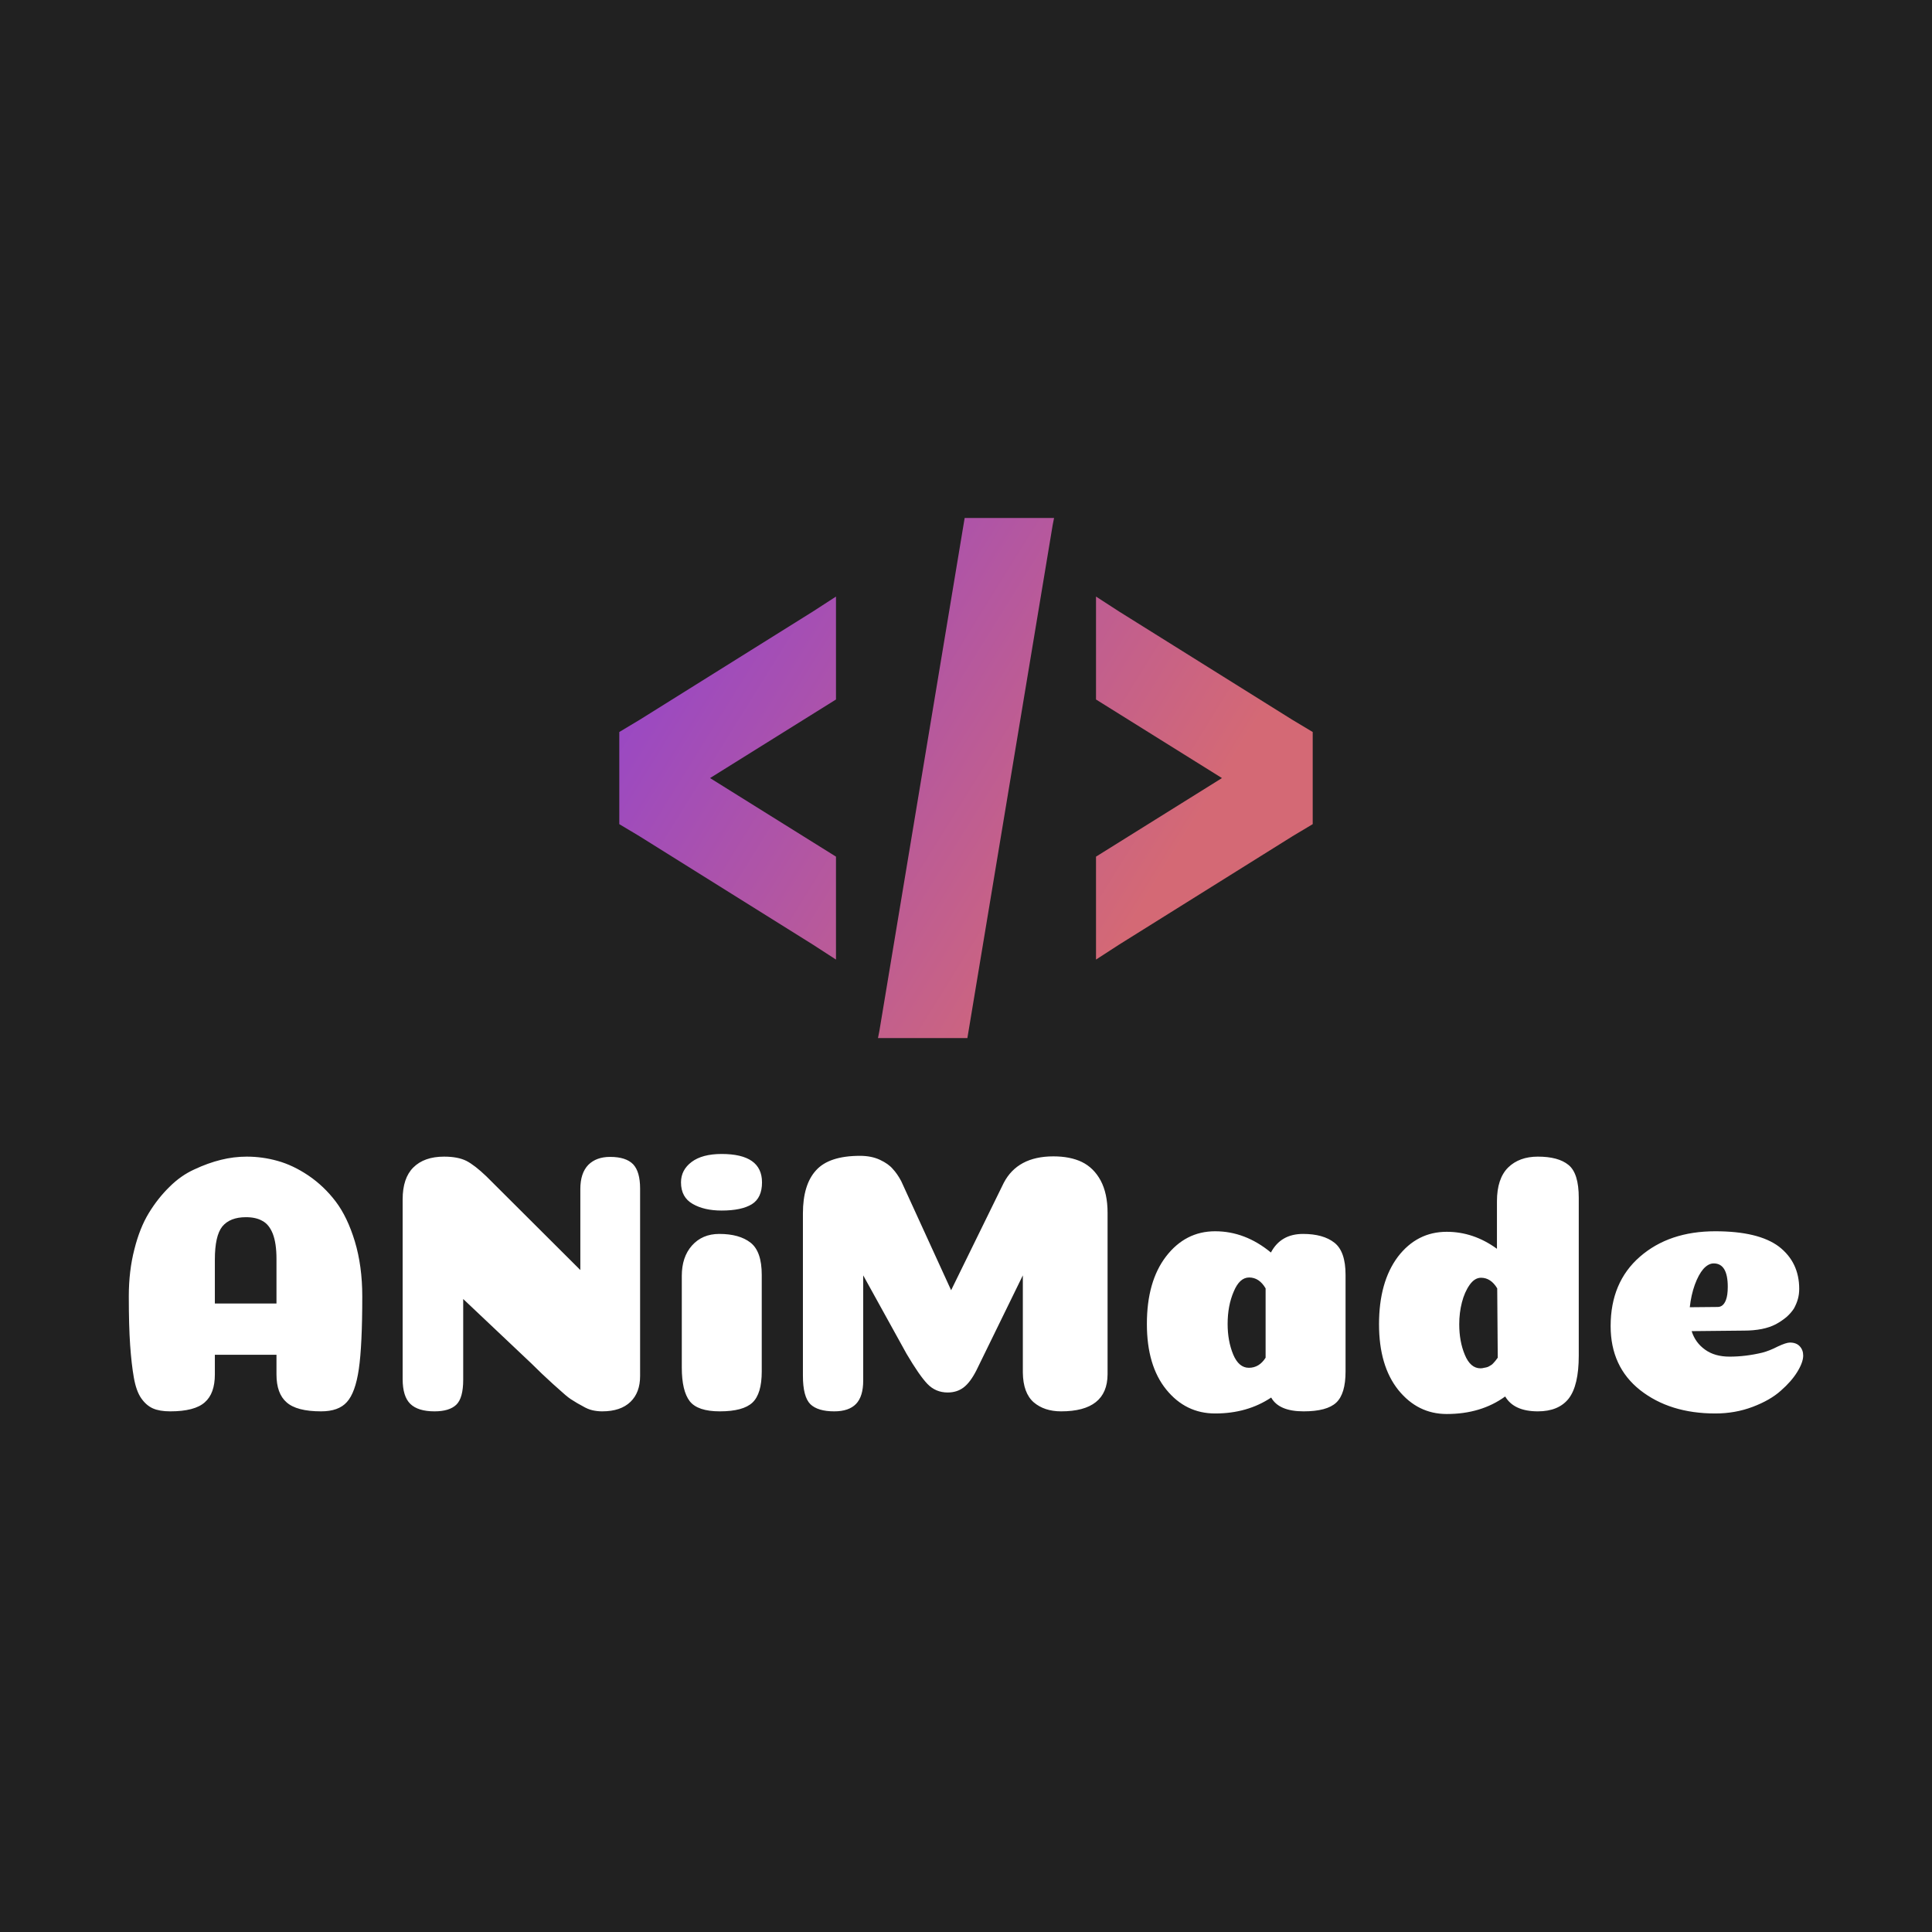
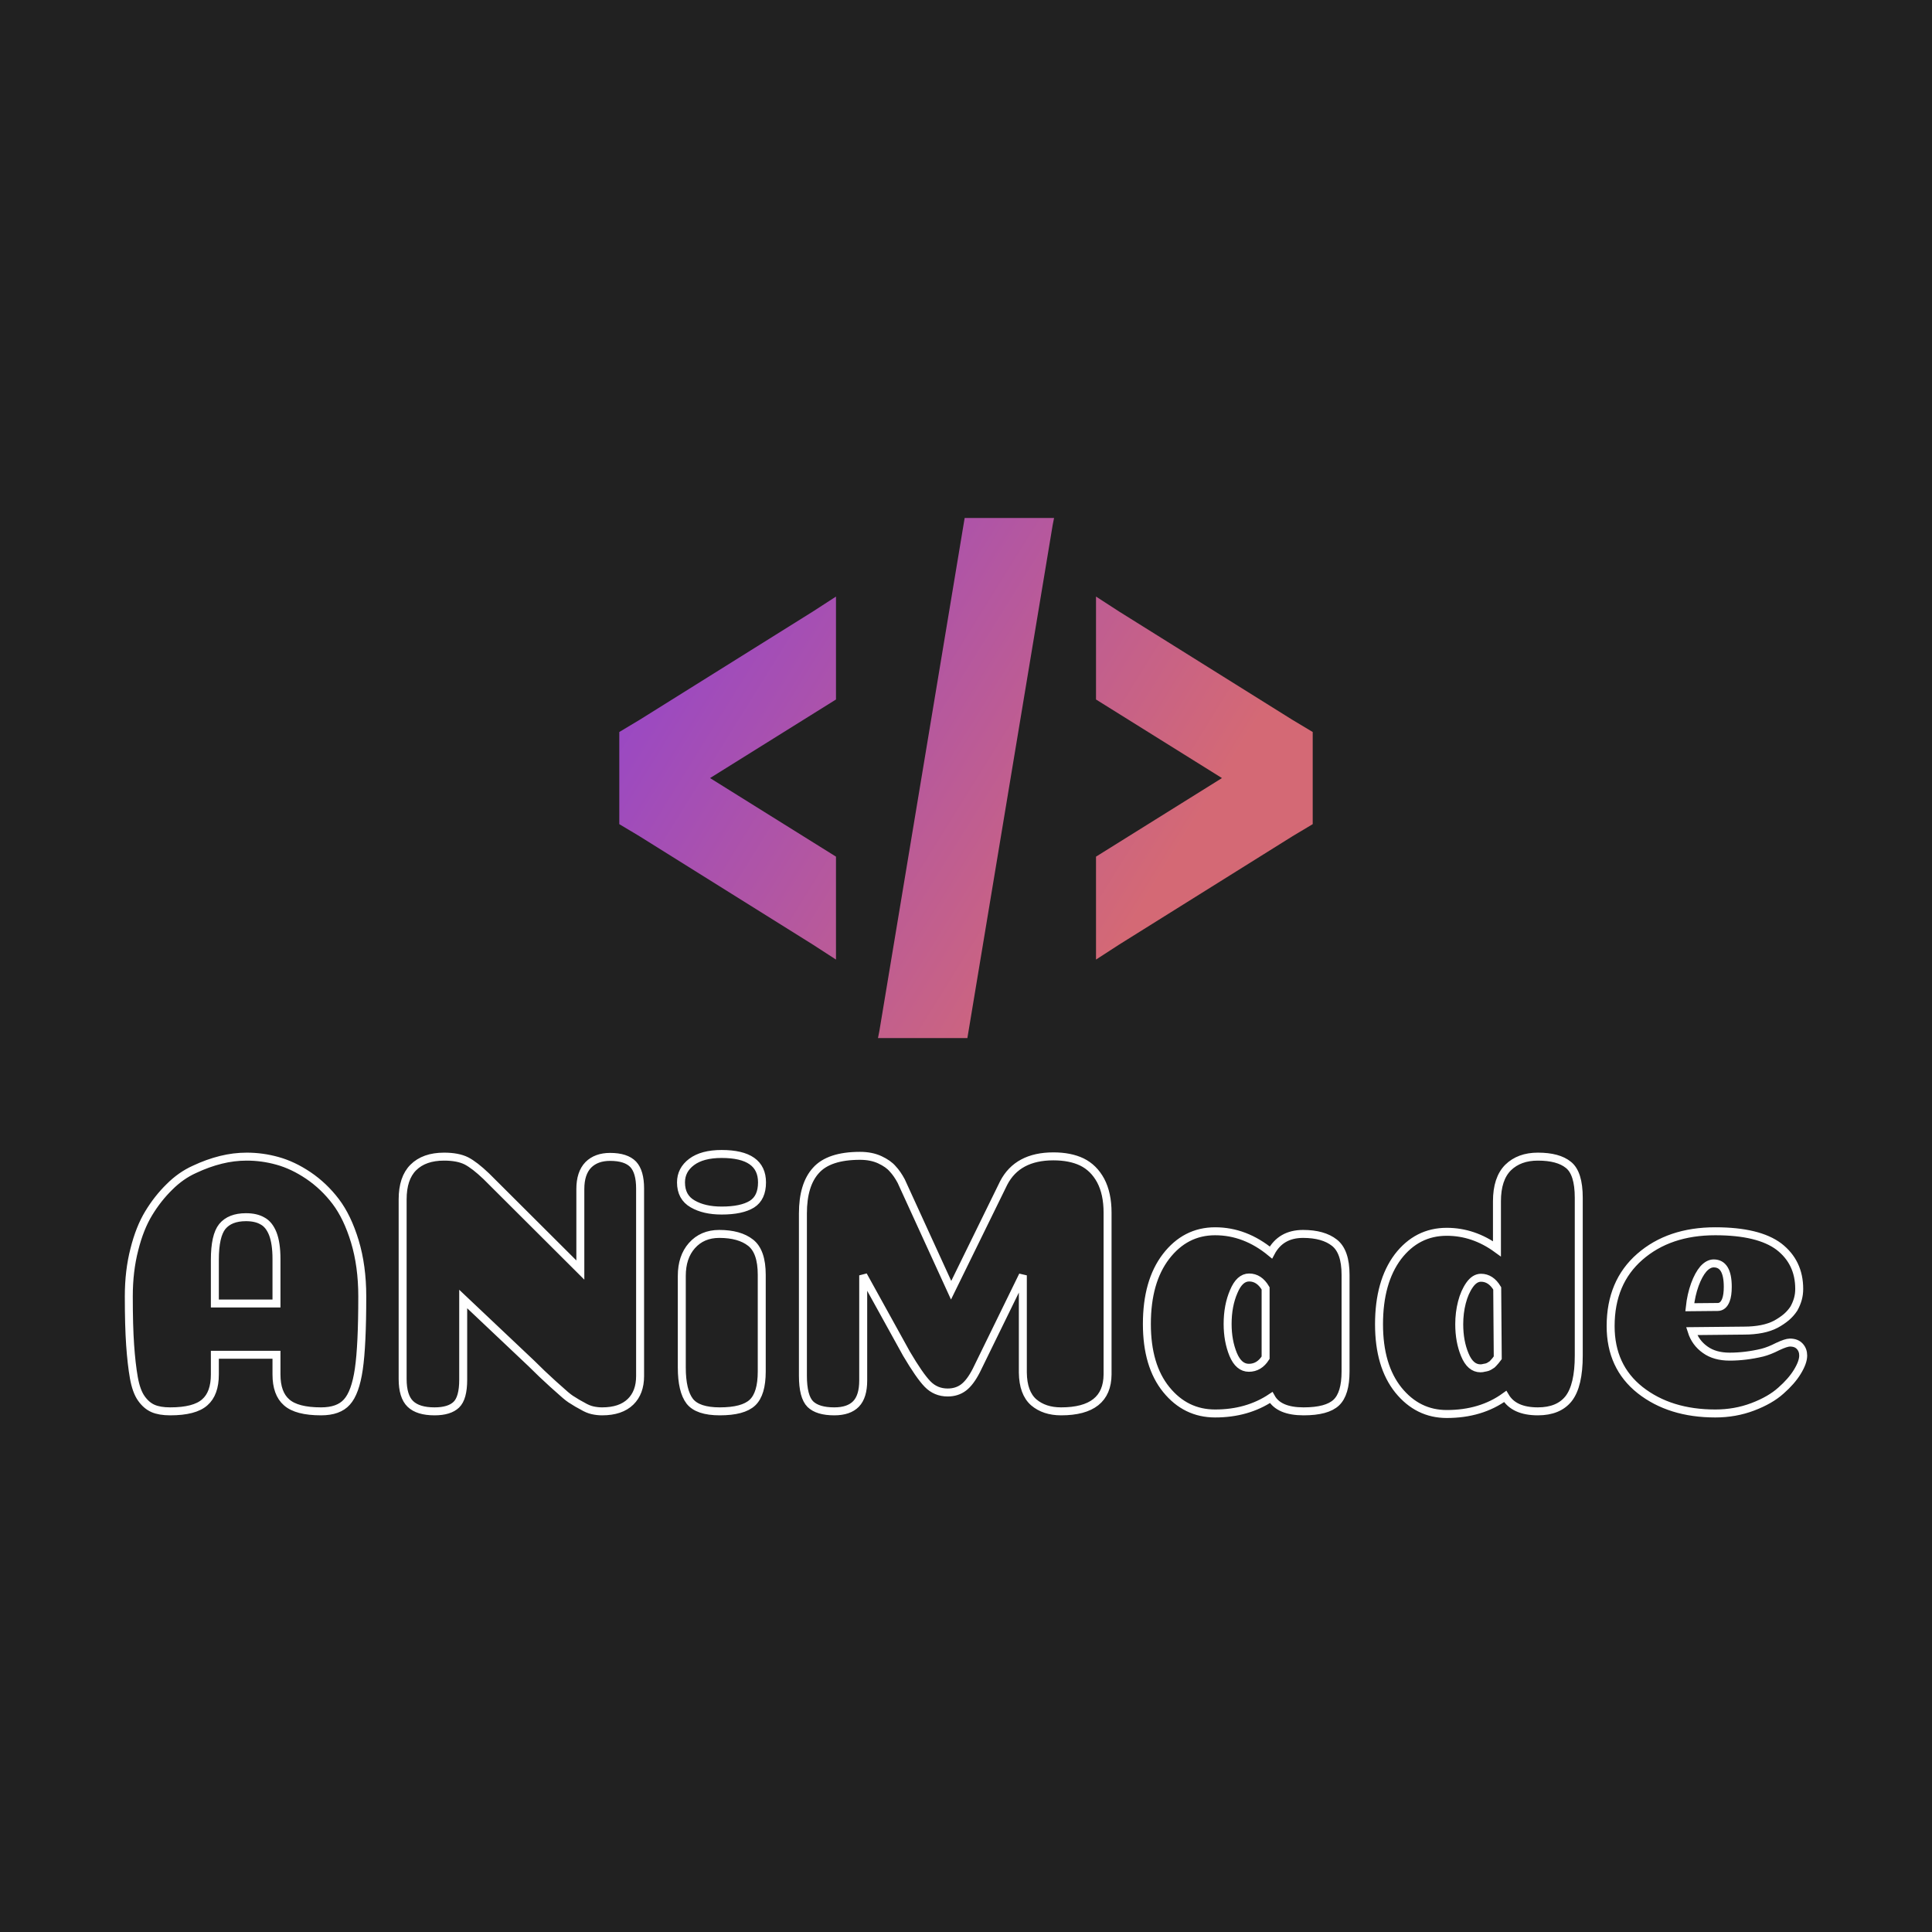
<svg xmlns="http://www.w3.org/2000/svg" data-v-fde0c5aa="" viewBox="0 0 300 300" className="iconAbove">
  <defs data-v-fde0c5aa="" />
  <rect data-v-fde0c5aa="" fill="#212121" x="0" y="0" width="300px" height="300px" class="logo-background-square" />
  <defs data-v-fde0c5aa="" />
-   <g data-v-fde0c5aa="" id="logoSvg" fill="white" transform="matrix(4.124365,0,0,4.124365,17.52538,175.848)">
+   <g data-v-fde0c5aa="" id="logoSvg" fill="transparent" stroke="white" stroke-width="0.3" transform="matrix (4.124365,0,0,4.124365,17.52538,175.848)">
    <path d="M5.01 3.19L5.01 3.19L5.01 3.19Q4.41 3.19 4.12 3.54L4.12 3.54L4.12 3.54Q3.84 3.89 3.84 4.79L3.84 4.79L3.84 6.44L6.16 6.44L6.16 4.76L6.16 4.76Q6.16 4.17 6.02 3.81L6.02 3.81L6.02 3.81Q5.88 3.46 5.63 3.33L5.63 3.33L5.63 3.33Q5.39 3.19 5.01 3.19ZM6.16 9.11L6.16 8.37L3.84 8.37L3.84 9.11L3.84 9.11Q3.84 9.83 3.46 10.16L3.46 10.16L3.46 10.16Q3.08 10.50 2.16 10.50L2.16 10.50L2.16 10.50Q1.76 10.50 1.51 10.39L1.51 10.39L1.51 10.39Q1.26 10.28 1.07 10.01L1.07 10.01L1.07 10.01Q0.88 9.74 0.79 9.23L0.79 9.23L0.79 9.23Q0.70 8.72 0.65 8.00L0.65 8.00L0.65 8.00Q0.60 7.28 0.60 6.17L0.60 6.17L0.60 6.17Q0.60 5.21 0.81 4.40L0.81 4.40L0.81 4.40Q1.01 3.60 1.35 3.04L1.35 3.04L1.35 3.04Q1.69 2.48 2.13 2.05L2.13 2.05L2.13 2.05Q2.56 1.62 3.07 1.39L3.07 1.39L3.07 1.39Q3.58 1.15 4.07 1.03L4.07 1.03L4.07 1.03Q4.55 0.91 5.04 0.91L5.04 0.91L5.04 0.91Q5.63 0.91 6.20 1.07L6.20 1.07L6.20 1.07Q6.78 1.23 7.36 1.62L7.36 1.62L7.36 1.62Q7.95 2.02 8.39 2.60L8.39 2.60L8.39 2.60Q8.83 3.18 9.11 4.10L9.11 4.10L9.11 4.10Q9.39 5.03 9.39 6.17L9.39 6.17L9.39 6.17Q9.39 8.02 9.26 8.91L9.26 8.91L9.26 8.91Q9.13 9.80 8.81 10.15L8.81 10.15L8.81 10.15Q8.50 10.50 7.84 10.50L7.84 10.50L7.84 10.50Q6.92 10.50 6.54 10.16L6.54 10.16L6.54 10.16Q6.16 9.83 6.16 9.11L6.16 9.11ZM19.85 2.11L19.85 9.17L19.85 9.17Q19.85 9.79 19.49 10.14L19.49 10.14L19.49 10.14Q19.12 10.50 18.42 10.50L18.42 10.50L18.42 10.50Q18.24 10.50 18.06 10.46L18.06 10.46L18.06 10.46Q17.88 10.42 17.68 10.30L17.68 10.30L17.68 10.30Q17.47 10.19 17.32 10.09L17.32 10.09L17.32 10.09Q17.16 10.00 16.93 9.79L16.93 9.79L16.93 9.79Q16.70 9.59 16.57 9.47L16.57 9.47L16.57 9.47Q16.44 9.35 16.16 9.09L16.16 9.09L16.16 9.09Q15.88 8.82 15.75 8.69L15.75 8.69L13.19 6.27L13.19 9.31L13.19 9.31Q13.19 10.00 12.93 10.25L12.93 10.25L12.93 10.25Q12.67 10.50 12.11 10.50L12.11 10.50L12.11 10.50Q11.49 10.50 11.20 10.22L11.20 10.22L11.20 10.22Q10.91 9.94 10.91 9.28L10.91 9.28L10.91 2.52L10.91 2.52Q10.91 1.72 11.31 1.32L11.31 1.32L11.31 1.32Q11.72 0.91 12.47 0.91L12.47 0.91L12.47 0.91Q12.99 0.91 13.31 1.07L13.31 1.07L13.31 1.07Q13.62 1.23 14.06 1.65L14.06 1.65L17.60 5.18L17.60 2.13L17.60 2.13Q17.60 1.53 17.90 1.22L17.90 1.22L17.90 1.22Q18.20 0.92 18.72 0.92L18.72 0.92L18.72 0.92Q19.32 0.92 19.59 1.20L19.59 1.20L19.59 1.20Q19.85 1.48 19.85 2.11L19.85 2.11ZM21.39 1.88L21.39 1.88L21.39 1.88Q21.39 1.41 21.79 1.11L21.79 1.11L21.79 1.11Q22.19 0.81 22.92 0.81L22.92 0.81L22.92 0.81Q24.44 0.81 24.44 1.88L24.44 1.88L24.44 1.88Q24.44 2.46 24.06 2.70L24.06 2.70L24.06 2.70Q23.67 2.94 22.92 2.94L22.92 2.94L22.92 2.94Q22.26 2.94 21.83 2.69L21.83 2.69L21.83 2.69Q21.39 2.44 21.39 1.88ZM24.43 5.36L24.43 9.00L24.43 9.00Q24.43 9.84 24.08 10.17L24.08 10.17L24.08 10.17Q23.73 10.50 22.85 10.50L22.85 10.50L22.85 10.50Q22.02 10.50 21.72 10.12L21.72 10.12L21.72 10.12Q21.42 9.73 21.42 8.85L21.42 8.85L21.42 5.40L21.42 5.40Q21.42 4.69 21.80 4.26L21.80 4.26L21.80 4.26Q22.19 3.82 22.83 3.82L22.83 3.82L22.83 3.82Q23.59 3.82 24.01 4.15L24.01 4.15L24.01 4.15Q24.43 4.48 24.43 5.36L24.43 5.36ZM34.26 9.04L34.26 5.38L32.51 8.96L32.51 8.96Q32.28 9.41 32.03 9.60L32.03 9.60L32.03 9.60Q31.78 9.79 31.43 9.79L31.43 9.79L31.43 9.79Q30.98 9.79 30.67 9.47L30.67 9.47L30.67 9.47Q30.37 9.16 29.88 8.33L29.88 8.33L28.25 5.38L28.25 9.34L28.25 9.34Q28.25 9.94 27.98 10.22L27.98 10.22L27.98 10.22Q27.71 10.50 27.16 10.50L27.16 10.50L27.16 10.50Q26.54 10.50 26.26 10.23L26.26 10.23L26.26 10.23Q25.98 9.95 25.98 9.16L25.98 9.16L25.98 3.05L25.98 3.05Q25.98 1.97 26.47 1.43L26.47 1.43L26.47 1.43Q26.96 0.88 28.13 0.88L28.13 0.88L28.13 0.88Q28.56 0.88 28.88 1.03L28.88 1.03L28.88 1.03Q29.20 1.18 29.36 1.37L29.36 1.37L29.36 1.37Q29.53 1.55 29.68 1.83L29.68 1.83L31.56 5.94L33.54 1.90L33.54 1.90Q34.06 0.90 35.41 0.90L35.41 0.90L35.41 0.90Q36.04 0.90 36.48 1.11L36.48 1.11L36.48 1.11Q36.93 1.33 37.19 1.81L37.19 1.81L37.19 1.81Q37.45 2.30 37.45 3.02L37.45 3.02L37.45 9.11L37.45 9.11Q37.44 10.50 35.70 10.50L35.70 10.50L35.70 10.50Q35.07 10.50 34.67 10.16L34.67 10.16L34.67 10.16Q34.27 9.81 34.26 9.04L34.26 9.04ZM41.50 10.58L41.50 10.58L41.50 10.58Q40.39 10.58 39.66 9.68L39.66 9.68L39.66 9.68Q38.93 8.78 38.93 7.21L38.93 7.21L38.93 7.21Q38.93 5.61 39.65 4.67L39.65 4.67L39.65 4.67Q40.38 3.72 41.50 3.72L41.50 3.72L41.50 3.72Q42.63 3.72 43.60 4.52L43.60 4.52L43.60 4.52Q43.97 3.82 44.81 3.82L44.81 3.82L44.81 3.82Q45.57 3.82 45.99 4.15L45.99 4.15L45.99 4.15Q46.41 4.48 46.41 5.36L46.41 5.36L46.41 9.00L46.41 9.00Q46.41 9.84 46.06 10.17L46.06 10.17L46.06 10.17Q45.71 10.50 44.83 10.50L44.83 10.50L44.83 10.50Q43.90 10.50 43.61 9.98L43.61 9.98L43.61 9.98Q42.71 10.58 41.50 10.58ZM43.40 8.48L43.40 5.87L43.40 5.87Q43.16 5.46 42.78 5.46L42.78 5.46L42.78 5.46Q42.42 5.46 42.20 5.99L42.20 5.99L42.20 5.99Q41.97 6.52 41.97 7.21L41.97 7.21L41.97 7.21Q41.97 7.85 42.18 8.36L42.18 8.36L42.18 8.36Q42.39 8.86 42.77 8.86L42.77 8.86L42.77 8.86Q43.16 8.86 43.40 8.48L43.40 8.48ZM55.19 2.46L55.19 8.40L55.19 8.40Q55.19 9.53 54.81 10.02L54.81 10.02L54.81 10.02Q54.43 10.50 53.65 10.50L53.65 10.50L53.65 10.50Q52.75 10.50 52.42 9.94L52.42 9.94L52.42 9.94Q51.51 10.60 50.22 10.60L50.22 10.60L50.22 10.60Q49.13 10.60 48.40 9.70L48.40 9.70L48.40 9.70Q47.67 8.79 47.67 7.22L47.67 7.22L47.67 7.22Q47.67 5.63 48.38 4.68L48.38 4.68L48.38 4.68Q49.10 3.74 50.22 3.74L50.22 3.74L50.22 3.74Q51.23 3.74 52.11 4.38L52.11 4.38L52.11 2.59L52.11 2.59Q52.11 1.74 52.53 1.32L52.53 1.32L52.53 1.32Q52.95 0.91 53.65 0.91L53.65 0.91L53.65 0.91Q54.42 0.91 54.80 1.22L54.80 1.22L54.80 1.22Q55.19 1.53 55.19 2.46L55.19 2.46ZM52.14 8.48L52.14 8.48L52.12 5.87L52.12 5.87Q51.88 5.47 51.51 5.47L51.51 5.47L51.51 5.47Q51.27 5.47 51.08 5.74L51.08 5.74L51.08 5.74Q50.89 6.01 50.79 6.40L50.79 6.40L50.79 6.40Q50.69 6.79 50.69 7.22L50.69 7.22L50.69 7.22Q50.69 7.87 50.90 8.37L50.90 8.37L50.90 8.37Q51.11 8.88 51.49 8.88L51.49 8.88L51.49 8.88Q51.56 8.88 51.63 8.86L51.63 8.86L51.63 8.86Q51.70 8.85 51.76 8.83L51.76 8.83L51.76 8.83Q51.81 8.81 51.87 8.77L51.87 8.77L51.87 8.77Q51.93 8.74 51.97 8.69L51.97 8.69L51.97 8.69Q52.01 8.65 52.05 8.60L52.05 8.60L52.05 8.60Q52.09 8.54 52.14 8.48ZM60.33 10.58L60.33 10.58L60.33 10.58Q58.62 10.58 57.50 9.70L57.50 9.70L57.50 9.70Q56.39 8.82 56.39 7.29L56.39 7.29L56.39 7.29Q56.39 5.64 57.49 4.68L57.49 4.68L57.49 4.68Q58.59 3.72 60.33 3.72L60.33 3.72L60.33 3.72Q61.96 3.72 62.73 4.30L62.73 4.30L62.73 4.30Q63.49 4.89 63.49 5.89L63.49 5.89L63.49 5.89Q63.49 6.09 63.44 6.27L63.44 6.27L63.44 6.27Q63.39 6.45 63.29 6.63L63.29 6.63L63.29 6.63Q63.18 6.80 63.01 6.95L63.01 6.95L63.01 6.95Q62.83 7.10 62.61 7.22L62.61 7.22L62.61 7.22Q62.38 7.34 62.08 7.40L62.08 7.40L62.08 7.40Q61.77 7.46 61.42 7.46L61.42 7.46L59.44 7.48L59.44 7.48Q59.58 7.92 59.95 8.18L59.95 8.18L59.95 8.18Q60.31 8.44 60.87 8.44L60.87 8.44L60.87 8.44Q61.47 8.44 62.10 8.29L62.10 8.29L62.10 8.29Q62.37 8.22 62.68 8.06L62.68 8.06L62.68 8.06Q63.00 7.91 63.14 7.91L63.14 7.91L63.14 7.91Q63.38 7.91 63.51 8.05L63.51 8.05L63.51 8.05Q63.64 8.19 63.64 8.40L63.64 8.40L63.64 8.40Q63.64 8.65 63.42 9.01L63.42 9.01L63.42 9.01Q63.20 9.37 62.80 9.72L62.80 9.72L62.80 9.72Q62.40 10.08 61.74 10.33L61.74 10.33L61.74 10.33Q61.08 10.58 60.33 10.58ZM59.37 6.58L59.37 6.58L59.37 6.58Q60.34 6.57 60.42 6.57L60.42 6.57L60.42 6.57Q60.63 6.57 60.73 6.31L60.73 6.31L60.73 6.31Q60.80 6.13 60.80 5.81L60.80 5.81L60.80 5.81Q60.80 4.93 60.27 4.93L60.27 4.93L60.27 4.93Q60.07 4.93 59.88 5.14L59.88 5.14L59.88 5.14Q59.70 5.35 59.56 5.73L59.56 5.73L59.56 5.73Q59.42 6.12 59.37 6.58Z" />
  </g>
  <defs data-v-fde0c5aa="">
    <linearGradient data-v-fde0c5aa="" gradientTransform="rotate(25)" id="8c119b2c-6973-4861-99a2-a47bc3a540ec" x1="0%" y1="0%" x2="100%" y2="0%">
      <stop data-v-fde0c5aa="" offset="0%" stop-color="#8E42D3" stop-opacity="1" />
      <stop data-v-fde0c5aa="" offset="100%" stop-color="#D46975" stop-opacity="1" />
    </linearGradient>
  </defs>
  <g data-v-fde0c5aa="" id="93da8430-8a1e-4105-89e3-bcf42f4ad6b6" fill="url(#8c119b2c-6973-4861-99a2-a47bc3a540ec)" transform="matrix(6.72959,0,0,6.72959,96.16328,66.97451)">
    <path d="M7.969 2L6 13.844 5.969 14h2.063l1.969-11.844.031-.156H7.969zM5 3.813l-.531.344-4 2.5L0 6.938v2.126l.469.281 4 2.5.531.344V9.814L2.094 8.001 5 6.188V3.813zm6 0v2.375l2.906 1.813L11 9.814v2.375l.531-.344 4-2.5.469-.281V6.938l-.469-.281-4-2.5L11 3.813z" />
  </g>
</svg>
